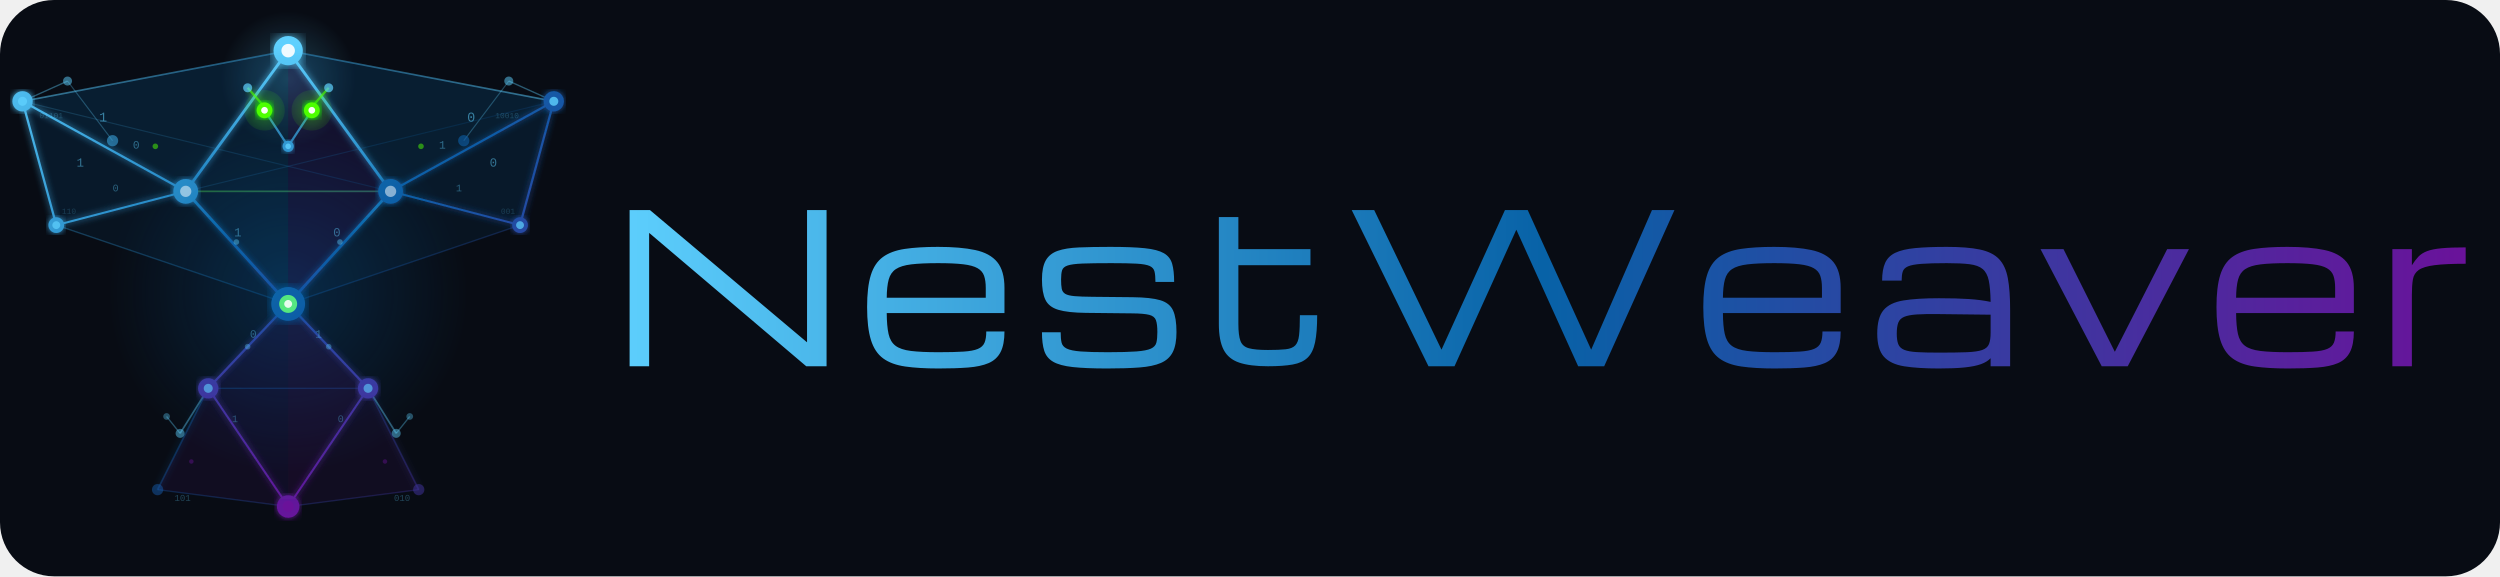
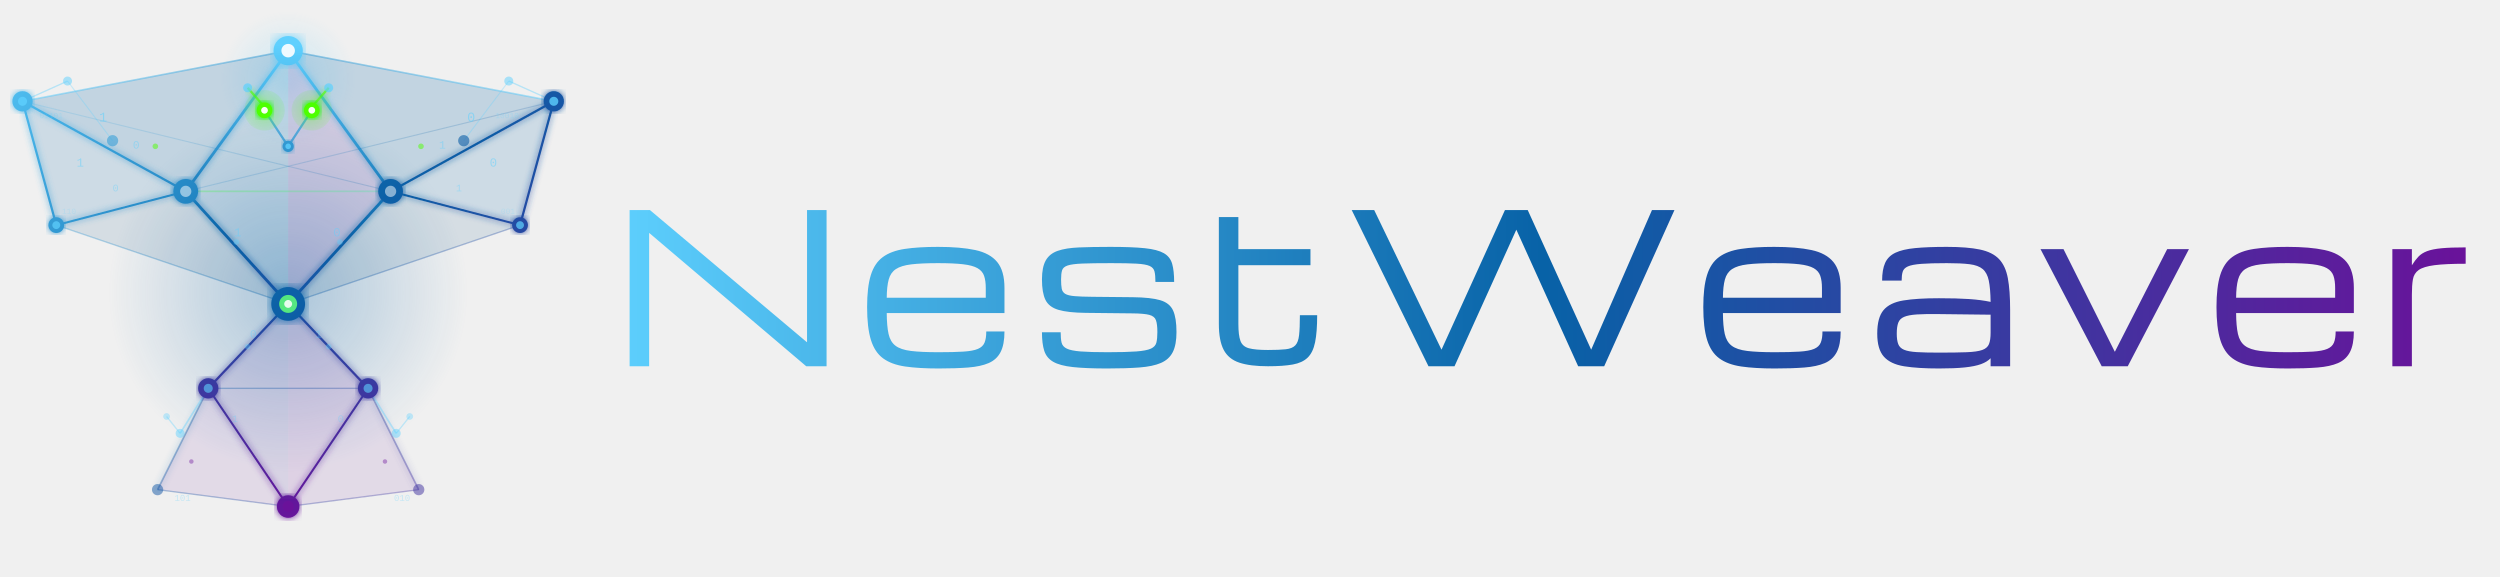
<svg xmlns="http://www.w3.org/2000/svg" viewBox="0 0 2221 512" width="2221" height="512">
  <defs>
    <linearGradient id="mainGrad" x1="0" y1="0" x2="512" y2="512" gradientUnits="userSpaceOnUse">
      <stop offset="0" stop-color="#5ed0fe" />
      <stop offset=".5" stop-color="#0862a7" />
      <stop offset="1" stop-color="#6b119a" />
    </linearGradient>
    <linearGradient id="accentGrad" x1="0" y1="256" x2="512" y2="256" gradientUnits="userSpaceOnUse">
      <stop offset="0" stop-color="#4dff00" />
      <stop offset="1" stop-color="#5ed0fe" />
    </linearGradient>
    <linearGradient id="bodyGrad" x1="256" y1="40" x2="256" y2="470" gradientUnits="userSpaceOnUse">
      <stop offset="0" stop-color="#5ed0fe" />
      <stop offset=".4" stop-color="#0862a7" />
      <stop offset="1" stop-color="#6b119a" />
    </linearGradient>
    <linearGradient id="wingGradL" x1="20" y1="90" x2="256" y2="270" gradientUnits="userSpaceOnUse">
      <stop offset="0" stop-color="#5ed0fe" />
      <stop offset="1" stop-color="#0862a7" />
    </linearGradient>
    <linearGradient id="wingGradR" x1="492" y1="90" x2="256" y2="270" gradientUnits="userSpaceOnUse">
      <stop offset="0" stop-color="#5ed0fe" />
      <stop offset="1" stop-color="#0862a7" />
    </linearGradient>
    <radialGradient id="eyeGlowL" cx="235" cy="98" r="25" gradientUnits="userSpaceOnUse">
      <stop offset="0" stop-color="#4dff00" stop-opacity=".8" />
      <stop offset=".4" stop-color="#4dff00" stop-opacity=".2" />
      <stop offset="1" stop-color="#4dff00" stop-opacity="0" />
    </radialGradient>
    <radialGradient id="eyeGlowR" cx="277" cy="98" r="25" gradientUnits="userSpaceOnUse">
      <stop offset="0" stop-color="#4dff00" stop-opacity=".8" />
      <stop offset=".4" stop-color="#4dff00" stop-opacity=".2" />
      <stop offset="1" stop-color="#4dff00" stop-opacity="0" />
    </radialGradient>
    <radialGradient id="centerGlow" cx="256" cy="260" r="160" gradientUnits="userSpaceOnUse">
      <stop offset="0" stop-color="#0862a7" stop-opacity=".3" />
      <stop offset="1" stop-color="#0862a7" stop-opacity="0" />
    </radialGradient>
    <radialGradient id="headGlow" cx="256" cy="70" r="60" gradientUnits="userSpaceOnUse">
      <stop offset="0" stop-color="#5ed0fe" stop-opacity=".25" />
      <stop offset="1" stop-color="#5ed0fe" stop-opacity="0" />
    </radialGradient>
    <filter id="glow">
      <feGaussianBlur stdDeviation="3" result="b" />
      <feMerge>
        <feMergeNode in="b" />
        <feMergeNode in="SourceGraphic" />
      </feMerge>
    </filter>
    <filter id="strongGlow">
      <feGaussianBlur stdDeviation="6" result="b" />
      <feMerge>
        <feMergeNode in="b" />
        <feMergeNode in="SourceGraphic" />
      </feMerge>
    </filter>
    <filter id="eyeBloom">
      <feGaussianBlur stdDeviation="4" result="b" />
      <feColorMatrix in="b" type="saturate" values="2" result="s" />
      <feMerge>
        <feMergeNode in="s" />
        <feMergeNode in="SourceGraphic" />
      </feMerge>
    </filter>
    <linearGradient id="textGrad" x1="542" y1="256" x2="2201" y2="256" gradientUnits="userSpaceOnUse">
      <stop offset="0" stop-color="#5ed0fe" />
      <stop offset=".5" stop-color="#0862a7" />
      <stop offset="1" stop-color="#6b119a" />
    </linearGradient>
  </defs>
-   <rect width="2221" height="512" rx="48" fill="#080c14" />
  <circle cx="256" cy="260" r="180" fill="url(#centerGlow)" />
  <circle cx="256" cy="70" r="70" fill="url(#headGlow)" />
  <polygon points="256,45 165,170 20,90" fill="#0862a7" opacity=".2" />
  <polygon points="165,170 20,90 50,200" fill="#0862a7" opacity=".15" />
  <polygon points="165,170 50,200 256,270" fill="#0a4a80" opacity=".12" />
  <polygon points="256,45 347,170 492,90" fill="#0862a7" opacity=".2" />
  <polygon points="347,170 492,90 462,200" fill="#0862a7" opacity=".15" />
  <polygon points="347,170 462,200 256,270" fill="#0a4a80" opacity=".12" />
  <polygon points="256,45 165,170 256,270" fill="#0862a7" opacity=".18" />
  <polygon points="256,45 347,170 256,270" fill="#451f96" opacity=".18" />
  <polygon points="256,270 185,345 256,450" fill="#451f96" opacity=".14" />
  <polygon points="256,270 327,345 256,450" fill="#6b119a" opacity=".14" />
  <polygon points="185,345 140,435 256,450" fill="#6b119a" opacity=".1" />
  <polygon points="327,345 372,435 256,450" fill="#6b119a" opacity=".1" />
  <line x1="256" y1="45" x2="20" y2="90" stroke="url(#wingGradL)" stroke-width="1.5" opacity=".5" />
  <line x1="256" y1="45" x2="492" y2="90" stroke="url(#wingGradR)" stroke-width="1.5" opacity=".5" />
  <line x1="60" y1="72" x2="20" y2="90" stroke="#5ed0fe" stroke-width="1.2" opacity=".4" />
  <line x1="452" y1="72" x2="492" y2="90" stroke="#5ed0fe" stroke-width="1.2" opacity=".4" />
  <line x1="60" y1="72" x2="100" y2="125" stroke="#5ed0fe" stroke-width="1" opacity=".3" />
  <line x1="452" y1="72" x2="412" y2="125" stroke="#5ed0fe" stroke-width="1" opacity=".3" />
  <line x1="256" y1="45" x2="165" y2="170" stroke="url(#bodyGrad)" stroke-width="2.5" filter="url(#glow)" />
  <line x1="256" y1="45" x2="347" y2="170" stroke="url(#bodyGrad)" stroke-width="2.5" filter="url(#glow)" />
  <line x1="20" y1="90" x2="165" y2="170" stroke="url(#mainGrad)" stroke-width="2" filter="url(#glow)" />
  <line x1="492" y1="90" x2="347" y2="170" stroke="url(#mainGrad)" stroke-width="2" filter="url(#glow)" />
  <line x1="20" y1="90" x2="50" y2="200" stroke="url(#mainGrad)" stroke-width="2" filter="url(#glow)" />
  <line x1="492" y1="90" x2="462" y2="200" stroke="url(#mainGrad)" stroke-width="2" filter="url(#glow)" />
  <line x1="50" y1="200" x2="165" y2="170" stroke="url(#mainGrad)" stroke-width="1.8" filter="url(#glow)" />
  <line x1="462" y1="200" x2="347" y2="170" stroke="url(#mainGrad)" stroke-width="1.8" filter="url(#glow)" />
  <line x1="20" y1="90" x2="347" y2="170" stroke="url(#mainGrad)" stroke-width="1" opacity=".2" />
  <line x1="492" y1="90" x2="165" y2="170" stroke="url(#mainGrad)" stroke-width="1" opacity=".2" />
  <line x1="165" y1="170" x2="347" y2="170" stroke="url(#accentGrad)" stroke-width="1.5" opacity=".35" />
  <line x1="165" y1="170" x2="256" y2="270" stroke="url(#bodyGrad)" stroke-width="2.5" filter="url(#glow)" />
  <line x1="347" y1="170" x2="256" y2="270" stroke="url(#bodyGrad)" stroke-width="2.5" filter="url(#glow)" />
  <line x1="50" y1="200" x2="256" y2="270" stroke="url(#mainGrad)" stroke-width="1.2" opacity=".35" />
  <line x1="462" y1="200" x2="256" y2="270" stroke="url(#mainGrad)" stroke-width="1.2" opacity=".35" />
  <line x1="256" y1="45" x2="256" y2="270" stroke="url(#bodyGrad)" stroke-width="3" filter="url(#glow)" />
  <line x1="256" y1="270" x2="256" y2="450" stroke="url(#bodyGrad)" stroke-width="2.5" filter="url(#glow)" />
  <line x1="220" y1="78" x2="235" y2="95" stroke="#4dff00" stroke-width="2" opacity=".7" filter="url(#glow)" />
  <line x1="292" y1="78" x2="277" y2="95" stroke="#4dff00" stroke-width="2" opacity=".7" filter="url(#glow)" />
  <line x1="235" y1="98" x2="256" y2="130" stroke="url(#bodyGrad)" stroke-width="2" opacity=".8" />
  <line x1="277" y1="98" x2="256" y2="130" stroke="url(#bodyGrad)" stroke-width="2" opacity=".8" />
  <line x1="256" y1="270" x2="185" y2="345" stroke="url(#bodyGrad)" stroke-width="2" filter="url(#glow)" />
  <line x1="256" y1="270" x2="327" y2="345" stroke="url(#bodyGrad)" stroke-width="2" filter="url(#glow)" />
  <line x1="185" y1="345" x2="256" y2="450" stroke="url(#bodyGrad)" stroke-width="1.8" filter="url(#glow)" />
  <line x1="327" y1="345" x2="256" y2="450" stroke="url(#bodyGrad)" stroke-width="1.8" filter="url(#glow)" />
  <line x1="185" y1="345" x2="327" y2="345" stroke="url(#mainGrad)" stroke-width="1.2" opacity=".35" />
  <line x1="185" y1="345" x2="140" y2="435" stroke="url(#mainGrad)" stroke-width="1.5" opacity=".45" filter="url(#glow)" />
  <line x1="327" y1="345" x2="372" y2="435" stroke="url(#mainGrad)" stroke-width="1.5" opacity=".45" filter="url(#glow)" />
  <line x1="140" y1="435" x2="256" y2="450" stroke="url(#mainGrad)" stroke-width="1.2" opacity=".35" />
  <line x1="372" y1="435" x2="256" y2="450" stroke="url(#mainGrad)" stroke-width="1.2" opacity=".35" />
  <line x1="185" y1="345" x2="160" y2="385" stroke="#5ed0fe" stroke-width="1.5" opacity=".4" />
  <line x1="160" y1="385" x2="148" y2="370" stroke="#5ed0fe" stroke-width="1.2" opacity=".35" />
  <line x1="327" y1="345" x2="352" y2="385" stroke="#5ed0fe" stroke-width="1.5" opacity=".4" />
  <line x1="352" y1="385" x2="364" y2="370" stroke="#5ed0fe" stroke-width="1.2" opacity=".35" />
  <g font-family="'Courier New',monospace" fill="#5ed0fe">
    <text x="88" y="108" font-size="12" opacity=".55">1</text>
    <text x="118" y="132" font-size="10" opacity=".45">0</text>
    <text x="68" y="148" font-size="11" opacity=".5">1</text>
    <text x="100" y="170" font-size="9" opacity=".4">0</text>
    <text x="415" y="108" font-size="12" opacity=".55">0</text>
    <text x="390" y="132" font-size="10" opacity=".45">1</text>
    <text x="435" y="148" font-size="11" opacity=".5">0</text>
    <text x="405" y="170" font-size="9" opacity=".4">1</text>
    <text x="208" y="210" font-size="11" opacity=".45">1</text>
    <text x="296" y="210" font-size="11" opacity=".45">0</text>
    <text x="222" y="300" font-size="10" opacity=".4">0</text>
    <text x="280" y="300" font-size="10" opacity=".4">1</text>
    <text x="206" y="375" font-size="9" opacity=".35">1</text>
    <text x="300" y="375" font-size="9" opacity=".35">0</text>
    <text font-size="7" opacity=".25">
      <tspan x="35" y="105">01101</tspan>
      <tspan x="440" y="105">10010</tspan>
    </text>
    <text font-size="7" opacity=".2">
      <tspan x="55" y="190">110</tspan>
      <tspan x="445" y="190">001</tspan>
    </text>
    <text font-size="8" opacity=".3">
      <tspan x="155" y="445">101</tspan>
      <tspan x="350" y="445">010</tspan>
    </text>
  </g>
  <circle cx="256" cy="45" r="13" fill="url(#bodyGrad)" filter="url(#strongGlow)" />
  <circle cx="256" cy="45" r="6" fill="#fff" opacity=".9" />
  <circle cx="235" cy="98" r="18" fill="url(#eyeGlowL)" />
  <circle cx="277" cy="98" r="18" fill="url(#eyeGlowR)" />
  <circle cx="235" cy="98" r="7" fill="#4dff00" filter="url(#eyeBloom)" />
  <circle cx="235" cy="98" r="3" fill="#fff" opacity=".95" />
  <circle cx="277" cy="98" r="7" fill="#4dff00" filter="url(#eyeBloom)" />
  <circle cx="277" cy="98" r="3" fill="#fff" opacity=".95" />
  <circle cx="220" cy="78" r="4" fill="#5ed0fe" opacity=".7" />
  <circle cx="292" cy="78" r="4" fill="#5ed0fe" opacity=".7" />
  <circle cx="256" cy="130" r="5" fill="url(#bodyGrad)" filter="url(#glow)" />
  <circle cx="256" cy="130" r="2.5" fill="#5ed0fe" opacity=".8" />
  <circle cx="20" cy="90" r="9" fill="url(#mainGrad)" filter="url(#glow)" />
  <circle cx="20" cy="90" r="4" fill="#5ed0fe" opacity=".8" />
  <circle cx="492" cy="90" r="9" fill="url(#mainGrad)" filter="url(#glow)" />
  <circle cx="492" cy="90" r="4" fill="#5ed0fe" opacity=".8" />
  <circle cx="60" cy="72" r="4" fill="#5ed0fe" opacity=".5" />
  <circle cx="452" cy="72" r="4" fill="#5ed0fe" opacity=".5" />
  <circle cx="100" cy="125" r="5" fill="url(#mainGrad)" opacity=".6" />
  <circle cx="412" cy="125" r="5" fill="url(#mainGrad)" opacity=".6" />
  <circle cx="165" cy="170" r="11" fill="url(#mainGrad)" filter="url(#glow)" />
  <circle cx="165" cy="170" r="5" fill="#fff" opacity=".5" />
  <circle cx="347" cy="170" r="11" fill="url(#mainGrad)" filter="url(#glow)" />
  <circle cx="347" cy="170" r="5" fill="#fff" opacity=".5" />
  <circle cx="50" cy="200" r="7" fill="url(#mainGrad)" filter="url(#glow)" />
  <circle cx="50" cy="200" r="3.5" fill="#5ed0fe" opacity=".7" />
  <circle cx="462" cy="200" r="7" fill="url(#mainGrad)" filter="url(#glow)" />
  <circle cx="462" cy="200" r="3.5" fill="#5ed0fe" opacity=".7" />
  <circle cx="256" cy="270" r="15" fill="url(#mainGrad)" filter="url(#strongGlow)" />
  <circle cx="256" cy="270" r="8" fill="url(#accentGrad)" />
  <circle cx="256" cy="270" r="3.5" fill="#fff" opacity=".85" />
  <circle cx="185" cy="345" r="9" fill="url(#bodyGrad)" filter="url(#glow)" />
  <circle cx="185" cy="345" r="4" fill="#5ed0fe" opacity=".6" />
  <circle cx="327" cy="345" r="9" fill="url(#bodyGrad)" filter="url(#glow)" />
  <circle cx="327" cy="345" r="4" fill="#5ed0fe" opacity=".6" />
  <circle cx="256" cy="450" r="10" fill="url(#bodyGrad)" filter="url(#glow)" />
  <circle cx="256" cy="450" r="5" fill="#6b119a" opacity=".8" />
  <circle cx="140" cy="435" r="5" fill="url(#mainGrad)" opacity=".5" />
  <circle cx="372" cy="435" r="5" fill="url(#mainGrad)" opacity=".5" />
  <circle cx="160" cy="385" r="4" fill="#5ed0fe" opacity=".45" />
  <circle cx="148" cy="370" r="3" fill="#5ed0fe" opacity=".35" />
  <circle cx="352" cy="385" r="4" fill="#5ed0fe" opacity=".45" />
  <circle cx="364" cy="370" r="3" fill="#5ed0fe" opacity=".35" />
  <circle cx="138" cy="130" r="2.5" fill="#4dff00" opacity=".5" />
  <circle cx="374" cy="130" r="2.5" fill="#4dff00" opacity=".5" />
  <circle cx="210" cy="215" r="2.5" fill="#5ed0fe" opacity=".4" />
  <circle cx="302" cy="215" r="2.5" fill="#5ed0fe" opacity=".4" />
  <circle cx="220" cy="308" r="2.5" fill="#5ed0fe" opacity=".35" />
  <circle cx="292" cy="308" r="2.5" fill="#5ed0fe" opacity=".35" />
  <circle cx="170" cy="410" r="2" fill="#6b119a" opacity=".4" />
  <circle cx="342" cy="410" r="2" fill="#6b119a" opacity=".4" />
  <path d="M559.344 325.375V186.625H577.41L716.792 303.966H716.973V186.625H734.317V325.375H716.25L576.868 207.04H576.688V325.375ZM892.371 294.481Q892.371 306.134 888.893 312.819Q885.416 319.503 878.279 322.575Q871.143 325.646 860.077 326.504Q849.012 327.362 833.746 327.362Q816.312 327.362 804.162 325.601Q792.012 323.839 784.56 318.374Q777.107 312.909 773.72 301.979Q770.333 291.049 770.333 272.802Q770.333 255.097 773.63 244.438Q776.927 233.778 784.334 228.358Q791.741 222.938 803.801 221.132Q815.86 219.325 833.294 219.325Q853.257 219.325 866.355 222.125Q879.454 224.926 885.912 232.785Q892.371 240.644 892.371 255.819V278.131H787.767Q787.857 289.694 789.393 296.649Q790.928 303.605 795.535 307.128Q800.142 310.651 809.311 311.78Q818.479 312.909 833.746 312.909Q847.476 312.909 855.922 312.367Q864.368 311.825 868.749 309.973Q873.13 308.122 874.666 304.418Q876.202 300.714 876.202 294.481ZM833.294 233.778Q818.57 233.778 809.582 234.862Q800.594 235.946 795.896 239.063Q791.199 242.179 789.528 248.322Q787.857 254.464 787.767 264.491H875.75V255.819Q875.75 249.315 874.26 245.025Q872.769 240.734 868.433 238.25Q864.097 235.766 855.651 234.772Q847.205 233.778 833.294 233.778ZM983.58 327.362Q964.61 327.362 953.093 326.098Q941.575 324.833 935.658 321.4Q929.742 317.968 927.709 311.645Q925.677 305.321 925.677 295.204H942.298Q942.298 300.895 943.111 304.373Q943.924 307.851 947.718 309.702Q951.512 311.554 960.048 312.232Q968.584 312.909 984.031 312.909Q1000.381 312.909 1009.46 312.232Q1018.538 311.554 1022.513 309.702Q1026.487 307.851 1027.345 304.328Q1028.204 300.805 1028.204 295.023Q1028.204 287.978 1026.939 284.455Q1025.674 280.932 1020.977 279.712Q1016.28 278.493 1005.982 278.402L964.61 277.951Q948.621 277.77 940.22 275.241Q931.819 272.711 928.748 266.343Q925.677 259.975 925.677 248.231Q925.677 237.301 929.064 231.339Q932.452 225.377 939.678 222.848Q946.905 220.319 958.467 219.822Q970.03 219.325 986.38 219.325Q1005.621 219.325 1016.957 220.5Q1028.294 221.674 1033.94 224.926Q1039.585 228.178 1041.347 234.365Q1043.108 240.553 1043.108 250.49H1026.487Q1026.487 244.618 1025.674 241.231Q1024.861 237.843 1021.293 236.262Q1017.725 234.682 1009.731 234.23Q1001.736 233.778 987.283 233.778Q970.843 233.778 961.719 234.14Q952.596 234.501 948.531 235.856Q944.466 237.211 943.562 240.147Q942.659 243.083 942.659 248.231Q942.659 253.471 943.246 256.497Q943.833 259.523 946.363 261.059Q948.892 262.594 954.628 263.091Q960.364 263.588 970.662 263.678L1006.343 264.04Q1022.422 264.22 1030.778 266.704Q1039.134 269.188 1042.16 275.828Q1045.186 282.467 1045.186 295.023Q1045.186 306.315 1041.889 312.819Q1038.592 319.323 1031.365 322.439Q1024.139 325.556 1012.35 326.459Q1000.562 327.362 983.58 327.362ZM1126.458 325.375Q1110.56 325.375 1100.984 322.168Q1091.409 318.961 1087.118 310.786Q1082.828 302.611 1082.828 287.797V192.858H1100.171V221.312H1164.217V235.585H1100.171V287.797Q1100.171 297.914 1102.023 302.882Q1103.875 307.851 1109.521 309.386Q1115.167 310.922 1126.458 310.922Q1136.485 310.922 1142.221 310.29Q1147.957 309.657 1150.667 306.902Q1153.377 304.147 1154.1 297.824Q1154.822 291.5 1154.822 280.028H1170.179Q1170.179 295.023 1168.327 304.057Q1166.475 313.09 1161.733 317.697Q1156.99 322.304 1148.454 323.839Q1139.917 325.375 1126.458 325.375ZM1269.065 325.375 1200.865 186.625H1220.828L1280.628 310.651L1336.995 186.625H1357.229L1413.597 310.651L1467.615 186.625H1487.579L1425.159 325.375H1402.034L1347.112 204.059L1292.19 325.375ZM1635.245 294.481Q1635.245 306.134 1631.767 312.819Q1628.289 319.503 1621.153 322.575Q1614.017 325.646 1602.951 326.504Q1591.885 327.362 1576.619 327.362Q1559.185 327.362 1547.035 325.601Q1534.886 323.839 1527.433 318.374Q1519.981 312.909 1516.594 301.979Q1513.206 291.049 1513.206 272.802Q1513.206 255.097 1516.503 244.438Q1519.8 233.778 1527.208 228.358Q1534.615 222.938 1546.674 221.132Q1558.733 219.325 1576.167 219.325Q1596.131 219.325 1609.229 222.125Q1622.327 224.926 1628.786 232.785Q1635.245 240.644 1635.245 255.819V278.131H1530.64Q1530.73 289.694 1532.266 296.649Q1533.802 303.605 1538.409 307.128Q1543.016 310.651 1552.184 311.78Q1561.353 312.909 1576.619 312.909Q1590.35 312.909 1598.796 312.367Q1607.242 311.825 1611.623 309.973Q1616.004 308.122 1617.54 304.418Q1619.075 300.714 1619.075 294.481ZM1576.167 233.778Q1561.443 233.778 1552.455 234.862Q1543.467 235.946 1538.77 239.063Q1534.073 242.179 1532.402 248.322Q1530.73 254.464 1530.64 264.491H1618.624V255.819Q1618.624 249.315 1617.133 245.025Q1615.643 240.734 1611.307 238.25Q1606.971 235.766 1598.525 234.772Q1590.079 233.778 1576.167 233.778ZM1722.569 327.362Q1703.87 327.362 1691.72 325.42Q1679.571 323.478 1673.654 316.884Q1667.737 310.29 1667.737 296.378Q1667.737 282.196 1673.293 275.557Q1678.848 268.917 1690.907 266.93Q1702.967 264.943 1722.569 264.943Q1738.467 264.943 1749.217 265.666Q1759.966 266.388 1768.458 268.195Q1768.277 256.181 1766.832 249.27Q1765.386 242.36 1761.412 239.018Q1757.437 235.675 1749.804 234.727Q1742.171 233.778 1729.524 233.778Q1715.071 233.778 1706.896 234.411Q1698.721 235.043 1695.018 236.669Q1691.314 238.295 1690.365 241.366Q1689.417 244.438 1689.417 249.315H1672.073Q1672.073 239.56 1674.738 233.598Q1677.403 227.636 1683.816 224.564Q1690.23 221.493 1701.386 220.409Q1712.542 219.325 1729.524 219.325Q1747.771 219.325 1758.927 221.674Q1770.083 224.022 1775.91 230.12Q1781.736 236.217 1783.769 247.147Q1785.801 258.078 1785.801 275.331V325.375H1768.458V318.239Q1765.386 321.491 1759.966 323.478Q1754.546 325.465 1745.558 326.414Q1736.57 327.362 1722.569 327.362ZM1722.569 313.271Q1738.016 313.271 1747.229 312.909Q1756.443 312.548 1761.005 310.922Q1765.567 309.296 1767.012 305.683Q1768.458 302.069 1768.458 295.565V279.577L1722.569 279.035Q1710.374 278.854 1702.922 279.351Q1695.469 279.848 1691.585 281.519Q1687.701 283.19 1686.391 286.758Q1685.081 290.326 1685.081 296.378Q1685.081 302.25 1686.391 305.683Q1687.701 309.115 1691.585 310.741Q1695.469 312.367 1702.922 312.819Q1710.374 313.271 1722.569 313.271ZM1867.164 325.375 1812.784 221.312H1833.199L1878.726 312.367H1878.907L1925.337 221.312H1944.668L1890.289 325.375ZM2091.16 294.481Q2091.16 306.134 2087.682 312.819Q2084.205 319.503 2077.068 322.575Q2069.932 325.646 2058.866 326.504Q2047.801 327.362 2032.535 327.362Q2015.101 327.362 2002.951 325.601Q1990.801 323.839 1983.349 318.374Q1975.896 312.909 1972.509 301.979Q1969.122 291.049 1969.122 272.802Q1969.122 255.097 1972.419 244.438Q1975.716 233.778 1983.123 228.358Q1990.53 222.938 2002.59 221.132Q2014.649 219.325 2032.083 219.325Q2052.046 219.325 2065.145 222.125Q2078.243 224.926 2084.701 232.785Q2091.16 240.644 2091.16 255.819V278.131H1986.556Q1986.646 289.694 1988.182 296.649Q1989.717 303.605 1994.324 307.128Q1998.931 310.651 2008.1 311.78Q2017.269 312.909 2032.535 312.909Q2046.265 312.909 2054.711 312.367Q2063.157 311.825 2067.538 309.973Q2071.919 308.122 2073.455 304.418Q2074.991 300.714 2074.991 294.481ZM2032.083 233.778Q2017.359 233.778 2008.371 234.862Q1999.383 235.946 1994.686 239.063Q1989.988 242.179 1988.317 248.322Q1986.646 254.464 1986.556 264.491H2074.539V255.819Q2074.539 249.315 2073.049 245.025Q2071.558 240.734 2067.222 238.25Q2062.886 235.766 2054.44 234.772Q2045.994 233.778 2032.083 233.778ZM2125.369 325.375V221.312H2142.713V235.675Q2145.604 231.068 2148.539 227.997Q2151.475 224.926 2156.218 223.119Q2160.96 221.312 2169.09 220.545Q2177.22 219.777 2190.499 219.777V234.32Q2172.613 234.32 2162.812 235.585Q2153.011 236.85 2148.765 239.876Q2144.52 242.902 2143.616 248.231Q2142.713 253.561 2142.713 261.781V325.375Z" fill="url(#textGrad)" />
</svg>
